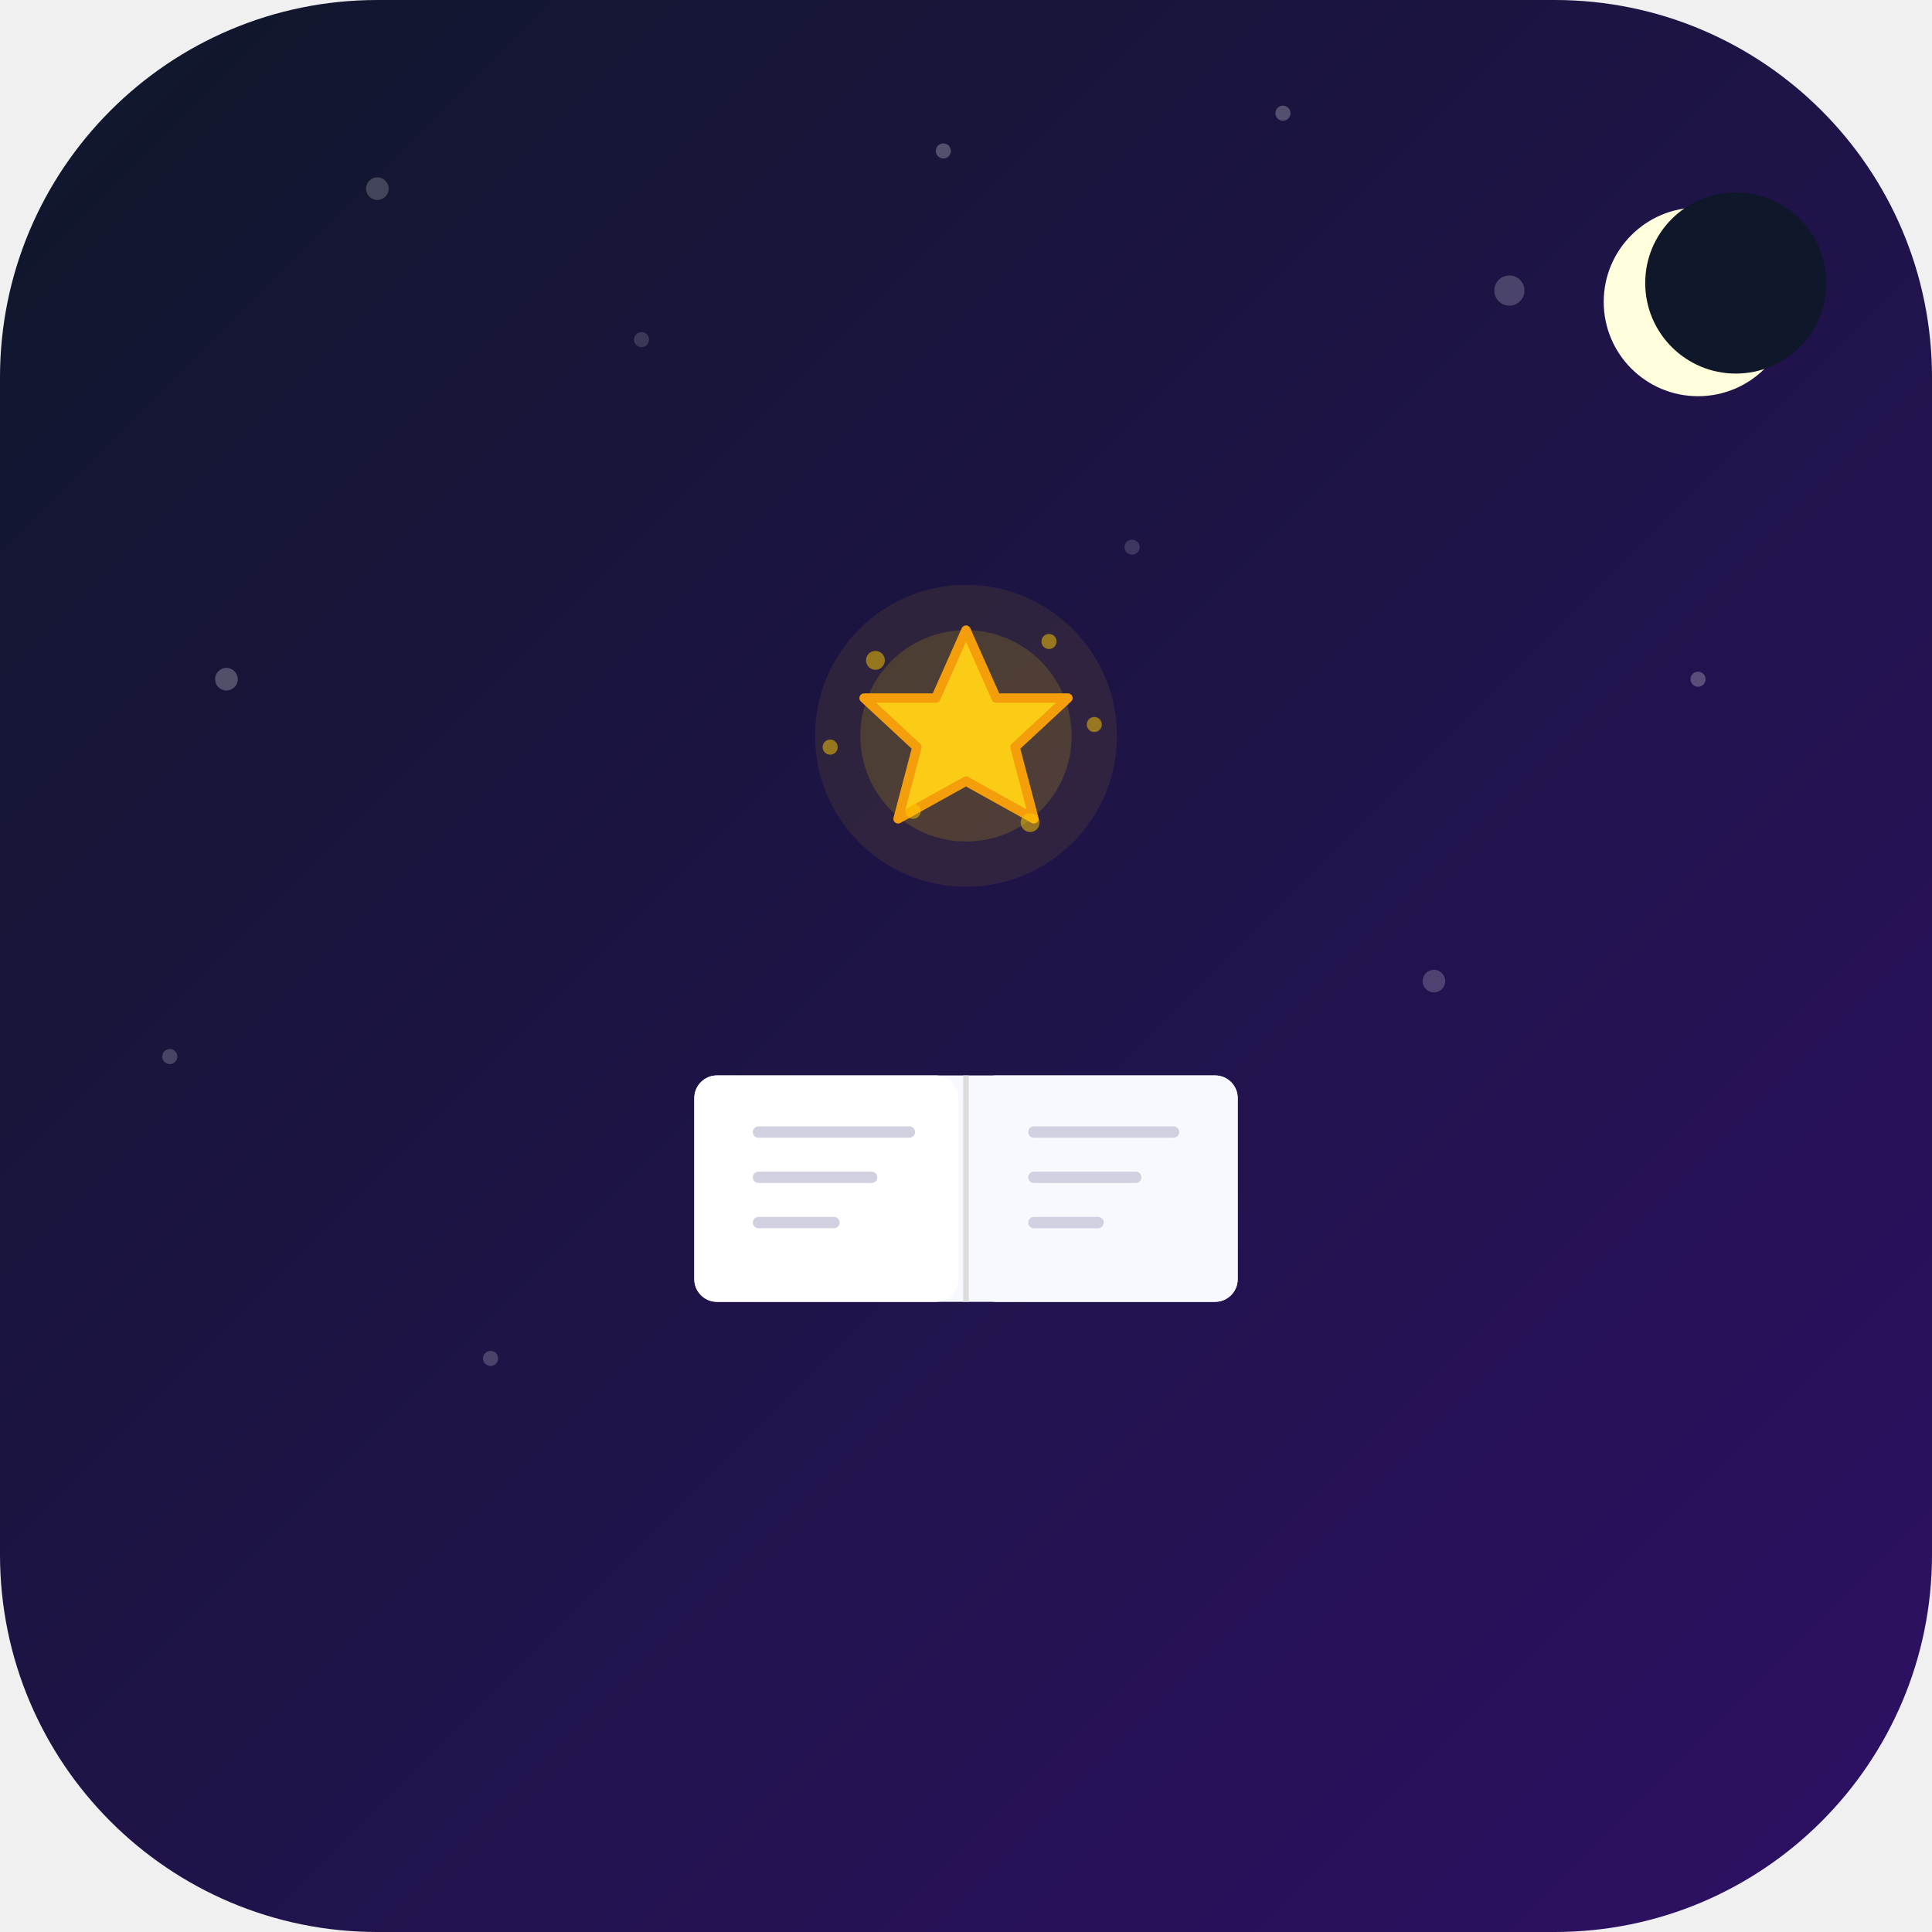
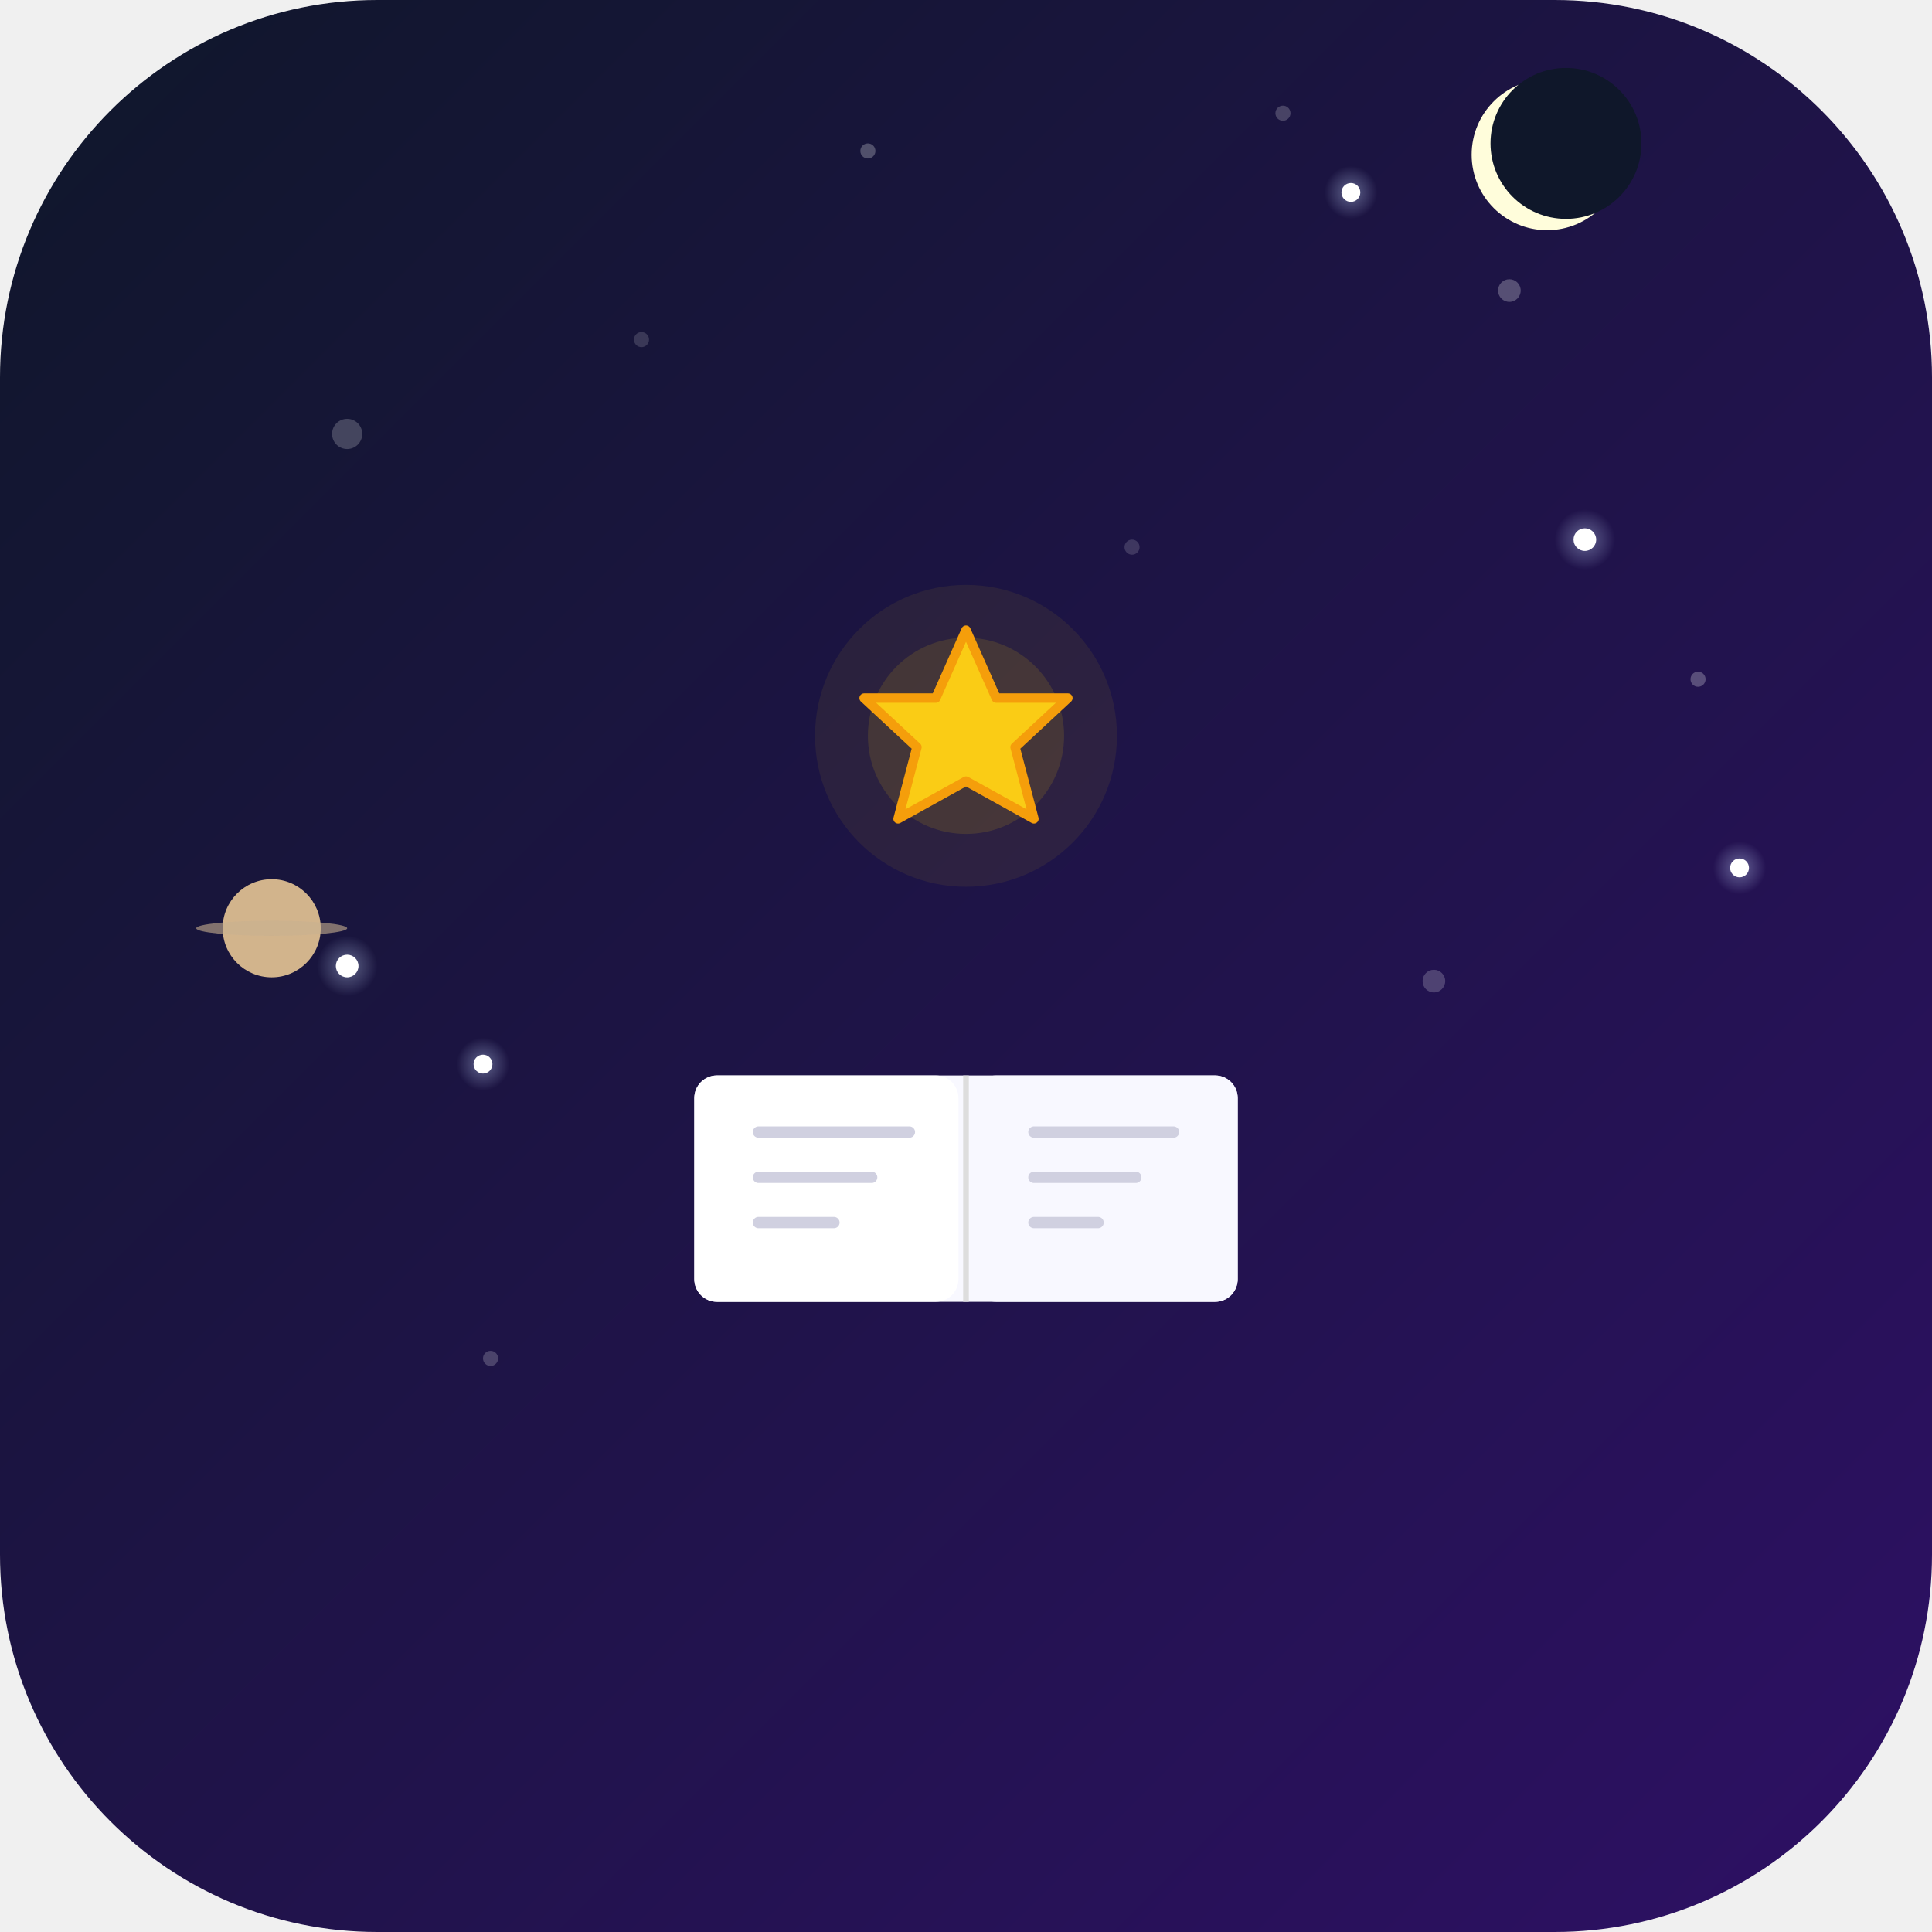
<svg xmlns="http://www.w3.org/2000/svg" width="512" height="512" viewBox="0 0 512 512">
  <defs>
    <linearGradient id="sky" x1="0" y1="0" x2="1" y2="1">
      <stop offset="0%" stop-color="#0f172a" />
      <stop offset="100%" stop-color="#2e1065" />
    </linearGradient>
+     <radialGradient id="glow">
+       <stop offset="0%" stop-color="#c8dcff" stop-opacity="0.4" />
+       <stop offset="100%" stop-color="#c8dcff" stop-opacity="0" />
+     </radialGradient>
  </defs>
  <rect width="512" height="512" rx="100" fill="url(#sky)" />
-   <circle cx="400" cy="77" r="4" fill="#fff" opacity="0.2" />
-   <circle cx="60" cy="180" r="3" fill="#fff" opacity="0.25" />
-   <circle cx="100" cy="50" r="3" fill="#fff" opacity="0.2" />
-   <circle cx="250" cy="40" r="2" fill="#fff" opacity="0.25" />
-   <circle cx="45" cy="280" r="2" fill="#fff" opacity="0.2" />
+   <circle cx="92" cy="115" r="4" fill="#fff" opacity="0.2" />
+   <circle cx="400" cy="77" r="3" fill="#fff" opacity="0.25" />
+   <circle cx="230" cy="40" r="2" fill="#fff" opacity="0.25" />
+   <circle cx="340" cy="30" r="2" fill="#fff" opacity="0.2" />
+   <circle cx="450" cy="180" r="2" fill="#fff" opacity="0.25" />
+   <circle cx="130" cy="360" r="2" fill="#fff" opacity="0.2" />
  <circle cx="380" cy="260" r="3" fill="#fff" opacity="0.2" />
-   <circle cx="340" cy="30" r="2" fill="#fff" opacity="0.25" />
-   <circle cx="130" cy="360" r="2" fill="#fff" opacity="0.2" />
-   <circle cx="450" cy="180" r="2" fill="#fff" opacity="0.25" />
  <circle cx="300" cy="145" r="2" fill="#fff" opacity="0.15" />
  <circle cx="170" cy="90" r="2" fill="#fff" opacity="0.15" />
-   <circle cx="450" cy="80" r="25" fill="#fffddb" />
-   <circle cx="460" cy="75" r="24" fill="#0f172a" />
+   <circle cx="92" cy="256" r="8" fill="url(#glow)" />
+   <circle cx="92" cy="256" r="3" fill="#fff" />
+   <circle cx="420" cy="143" r="8" fill="url(#glow)" />
+   <circle cx="420" cy="143" r="3" fill="#fff" />
+   <circle cx="128" cy="282" r="7" fill="url(#glow)" />
+   <circle cx="128" cy="282" r="2.5" fill="#fff" />
+   <circle cx="358" cy="51" r="7" fill="url(#glow)" />
+   <circle cx="358" cy="51" r="2.5" fill="#fff" />
+   <circle cx="461" cy="230" r="7" fill="url(#glow)" />
+   <circle cx="461" cy="230" r="2.5" fill="#fff" />
+   <circle cx="72" cy="246" r="13" fill="#d2b48c" />
+   <ellipse cx="72" cy="246" rx="20" ry="2" fill="#c8b090" opacity="0.6" />
+   <circle cx="410" cy="41" r="20" fill="#fffddb" />
+   <circle cx="415" cy="38" r="20" fill="#0f172a" />
  <g transform="translate(256,290)">
    <rect x="-72" y="-5" width="144" height="60" rx="6" fill="#f8f8ff" />
    <rect x="-72" y="-5" width="70" height="60" rx="6" fill="#fff" />
    <rect x="2" y="-5" width="70" height="60" rx="6" fill="#f8f8ff" />
    <line x1="0" y1="-5" x2="0" y2="55" stroke="#ddd" stroke-width="1.5" />
    <line x1="-55" y1="10" x2="-15" y2="10" stroke="#d0d0e0" stroke-width="3" stroke-linecap="round" />
    <line x1="-55" y1="22" x2="-25" y2="22" stroke="#d0d0e0" stroke-width="3" stroke-linecap="round" />
    <line x1="-55" y1="34" x2="-35" y2="34" stroke="#d0d0e0" stroke-width="3" stroke-linecap="round" />
    <line x1="18" y1="10" x2="55" y2="10" stroke="#d0d0e0" stroke-width="3" stroke-linecap="round" />
    <line x1="18" y1="22" x2="45" y2="22" stroke="#d0d0e0" stroke-width="3" stroke-linecap="round" />
    <line x1="18" y1="34" x2="35" y2="34" stroke="#d0d0e0" stroke-width="3" stroke-linecap="round" />
  </g>
-   <circle cx="256" cy="195" r="40" fill="#ffd700" opacity="0.08" />
-   <circle cx="256" cy="195" r="28" fill="#ffd700" opacity="0.15" />
+   <circle cx="256" cy="195" r="40" fill="#ffd700" opacity="0.07" />
+   <circle cx="256" cy="195" r="26" fill="#ffd700" opacity="0.12" />
  <g transform="translate(256,195)">
    <polygon points="0,-28 8,-10 27,-10 13,3 18,22 0,12 -18,22 -13,3 -27,-10 -8,-10" fill="#facc15" stroke="#f59e0b" stroke-width="2.5" stroke-linejoin="round" />
  </g>
-   <g fill="#ffcc00" opacity="0.5">
-     <circle cx="232" cy="175" r="2.5" />
-     <circle cx="278" cy="170" r="2" />
-     <circle cx="242" cy="215" r="2" />
-     <circle cx="273" cy="218" r="2.5" />
-     <circle cx="220" cy="198" r="2" />
-     <circle cx="290" cy="192" r="2" />
-   </g>
</svg>
